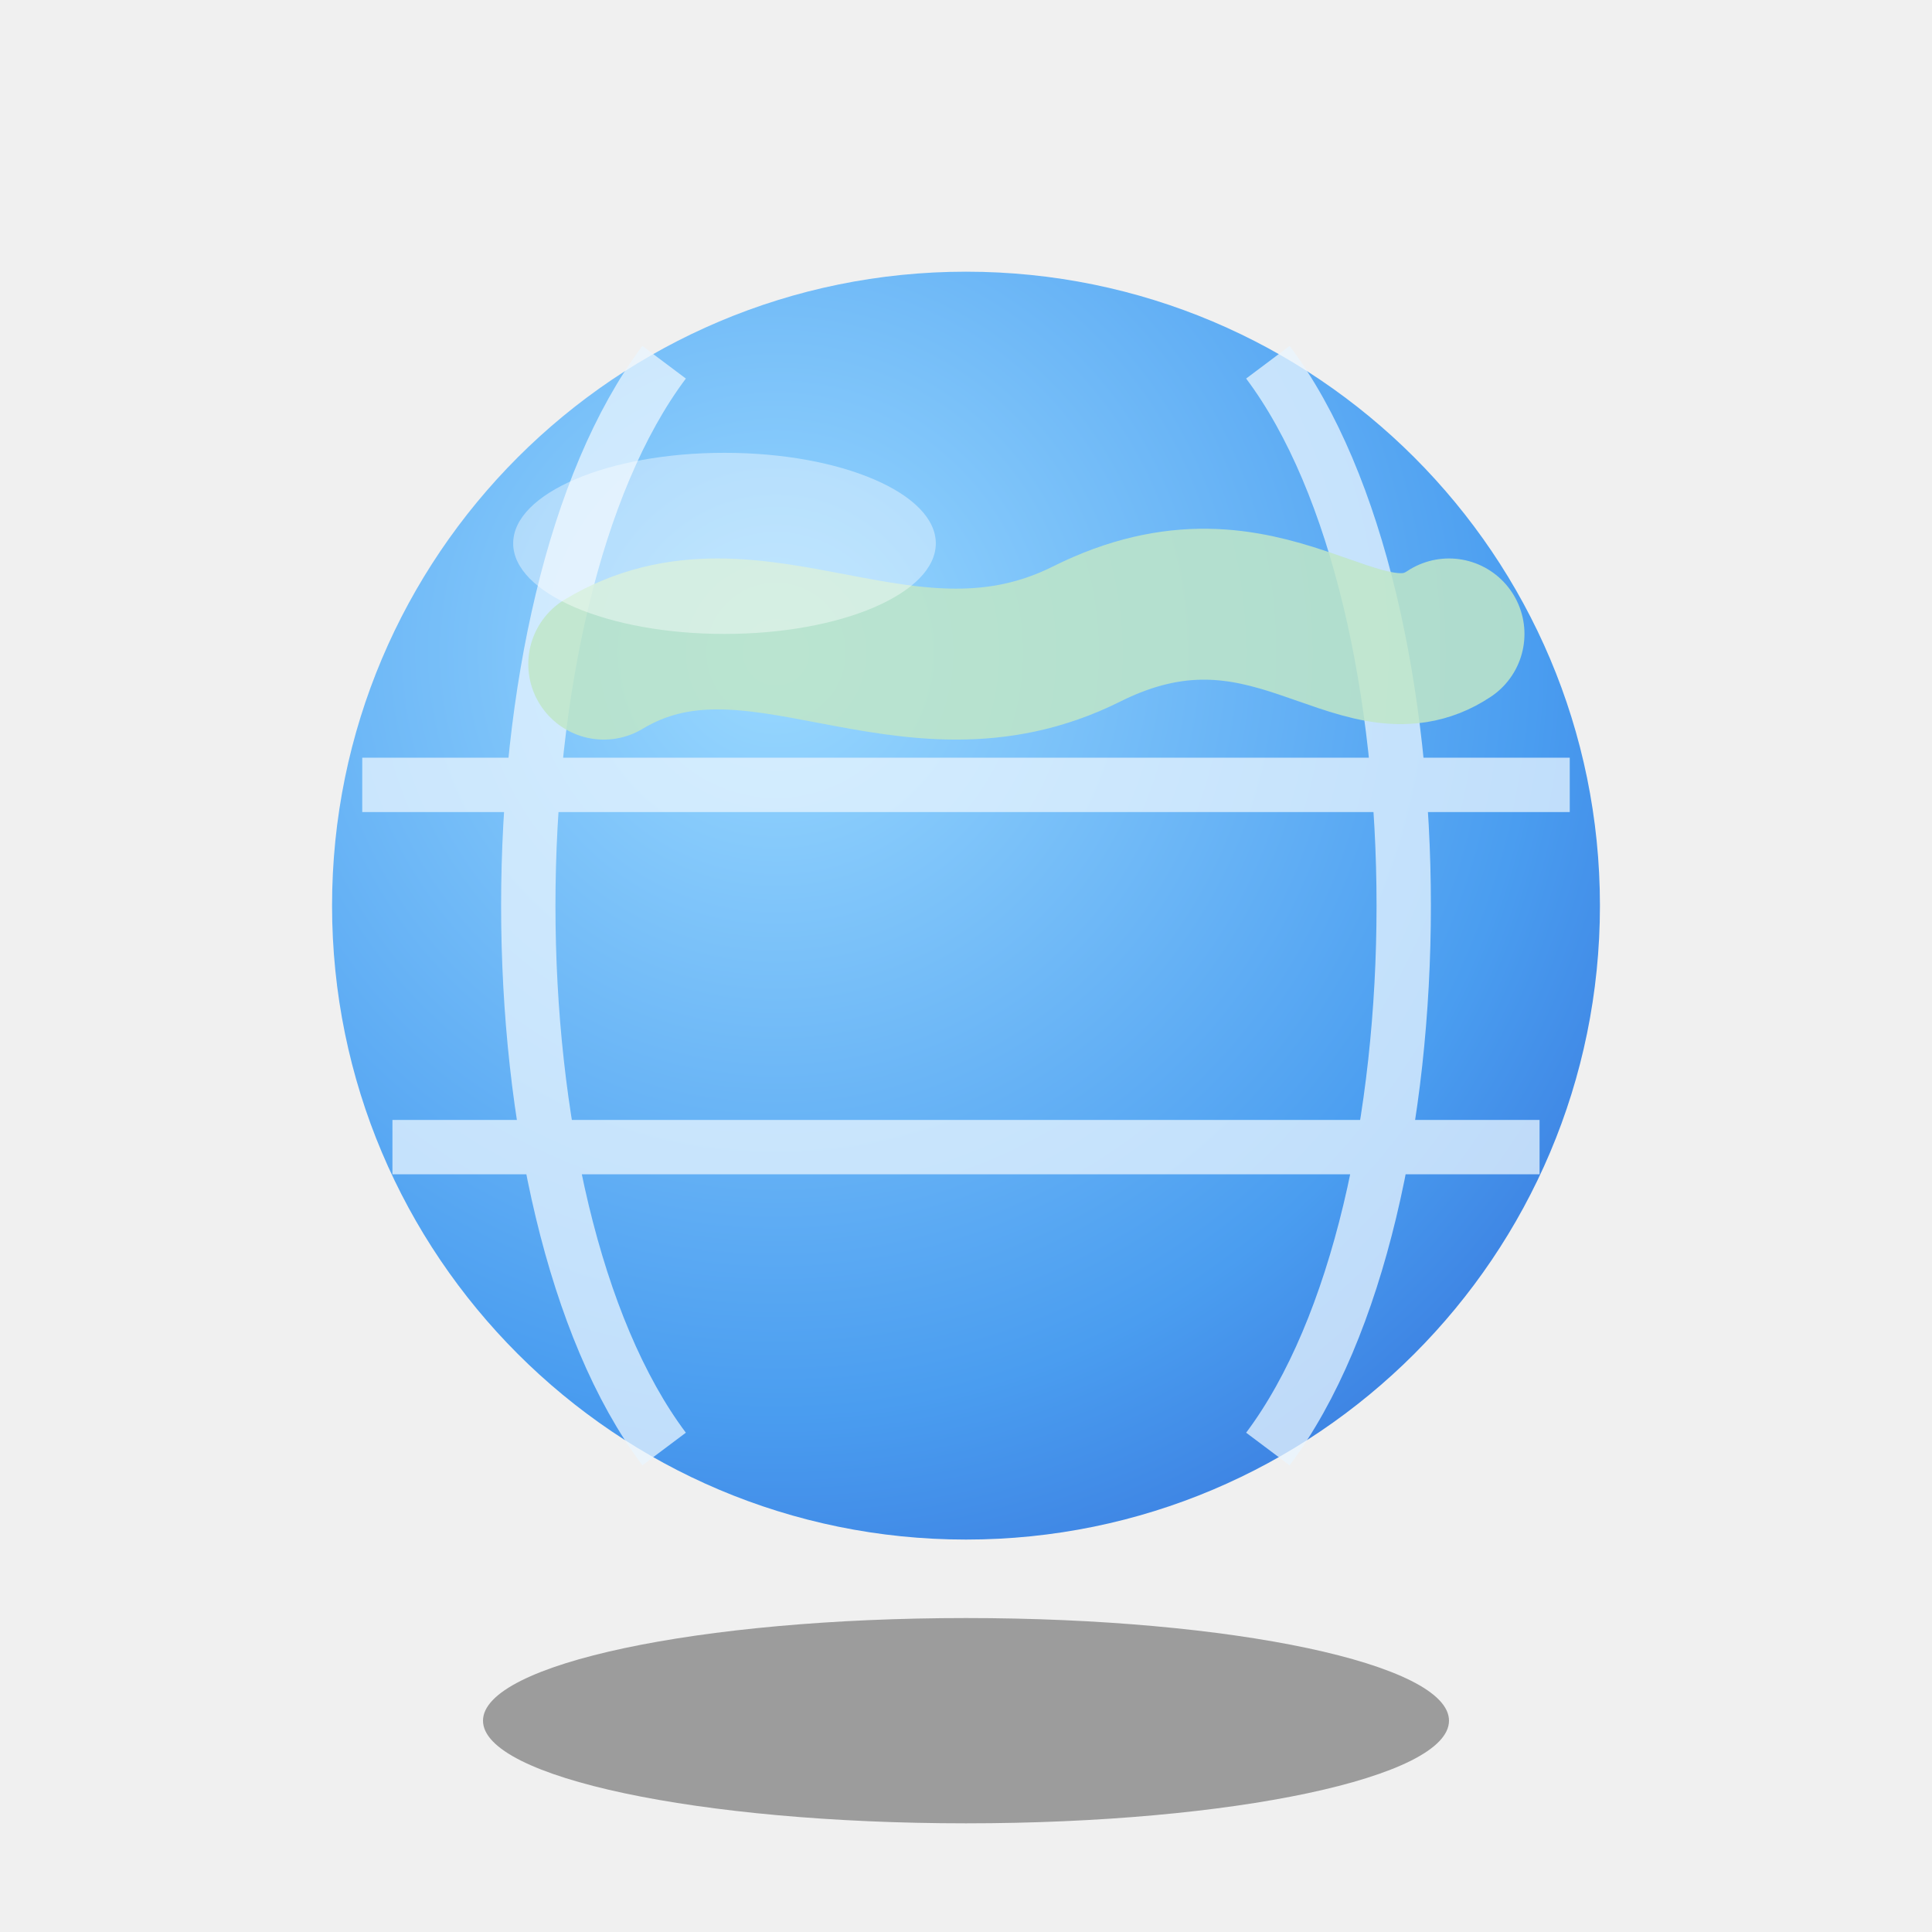
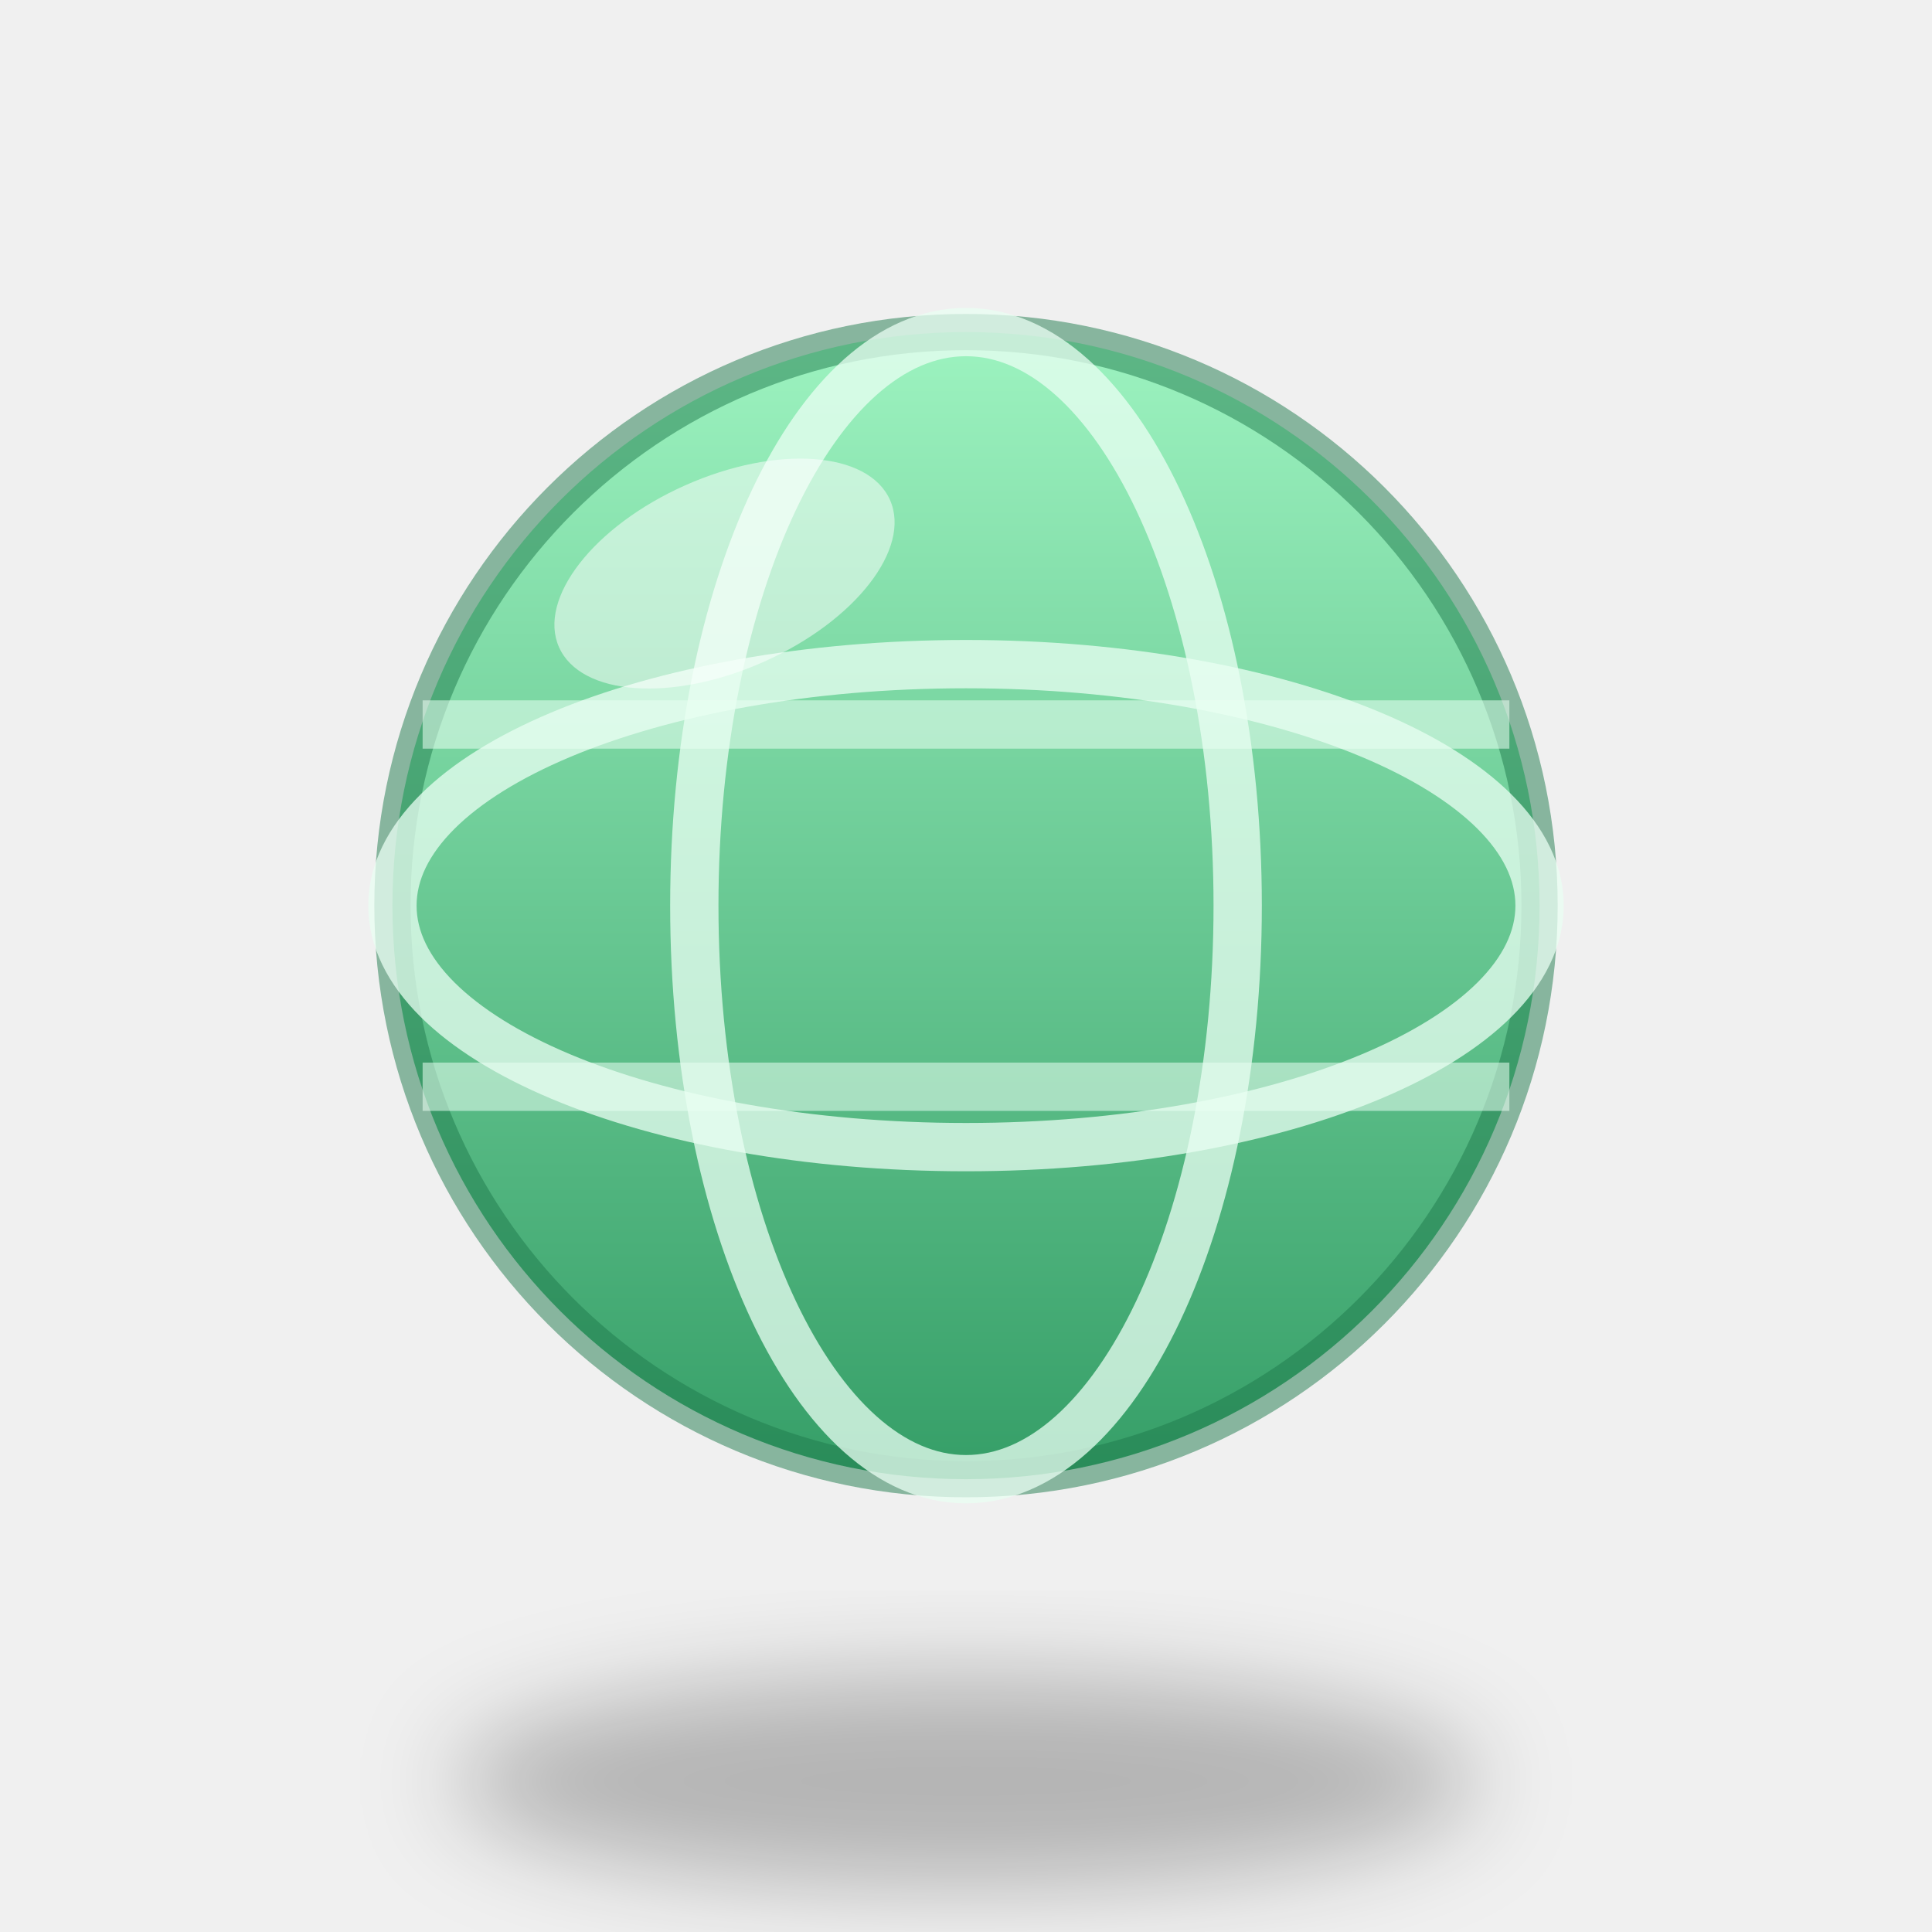
<svg xmlns="http://www.w3.org/2000/svg" viewBox="0 0 64 64">
  <defs>
-     <radialGradient id="gl2" cx=".35" cy=".3" r="1">
-       <stop offset="0" stop-color="#9ad9ff" />
-       <stop offset=".6" stop-color="#4a9df0" />
-       <stop offset="1" stop-color="#2b5ed0" />
-     </radialGradient>
+     <linearGradient id="mtl" x1="0" y1="0" x2="0" y2="1">
+       <stop offset="0" stop-color="#f0eefb" />
+       <stop offset="0.55" stop-color="#b7b0dc" />
+       <stop offset="1" stop-color="#7d74ab" />
+     </linearGradient>
+     <linearGradient id="mtlD" x1="0" y1="0" x2="0" y2="1">
+       <stop offset="0" stop-color="#9c94c6" />
+       <stop offset="1" stop-color="#5a5384" />
+     </linearGradient>
+     <linearGradient id="pur" x1="0" y1="0" x2="0" y2="1">
+       <stop offset="0" stop-color="#c3a7f8" />
+       <stop offset="1" stop-color="#7452cf" />
+     </linearGradient>
+     <linearGradient id="purD" x1="0" y1="0" x2="0" y2="1">
+       <stop offset="0" stop-color="#8f74d2" />
+       <stop offset="1" stop-color="#523b96" />
+     </linearGradient>
+     <linearGradient id="grn" x1="0" y1="0" x2="0" y2="1">
+       <stop offset="0" stop-color="#9df3c0" />
+       <stop offset="1" stop-color="#359e67" />
+     </linearGradient>
+     <linearGradient id="grnD" x1="0" y1="0" x2="0" y2="1">
+       <stop offset="0" stop-color="#57c48b" />
+       <stop offset="1" stop-color="#1e7a4c" />
+     </linearGradient>
+     <linearGradient id="navy" x1="0" y1="0" x2="0" y2="1">
+       <stop offset="0" stop-color="#575f8a" />
+       <stop offset="1" stop-color="#2c3052" />
+     </linearGradient>
+     <filter id="sh" x="-40%" y="-40%" width="180%" height="180%">
+       <feGaussianBlur stdDeviation="1.6" />
+     </filter>
  </defs>
-   <ellipse cx="32" cy="57" rx="16" ry="3.4" fill="#000" opacity=".35" />
-   <circle cx="32" cy="30" r="21" fill="url(#gl2)" />
-   <path d="M22 12c-6 8-6 28 0 36M42 12c6 8 6 28 0 36M12 26h40M13 38h38" fill="none" stroke="#eaf6ff" stroke-width="1.8" opacity=".75" />
-   <path d="M20 22c5-3 10 2 16-1s9 2 12 0" fill="none" stroke="#bfe6c8" stroke-width="5" stroke-linecap="round" opacity=".85" />
-   <ellipse cx="24" cy="18" rx="7" ry="3" fill="#fff" opacity=".4" />
+   <ellipse cx="32" cy="59" rx="17" ry="3.5" fill="#000" opacity="0.25" filter="url(#sh)" />
+   <circle cx="32" cy="30" r="19" fill="url(#grn)" />
+   <circle cx="32" cy="30" r="19" fill="none" stroke="#1e7a4c" stroke-width="1.2" opacity="0.5" />
+   <ellipse cx="32" cy="30" rx="9" ry="19" fill="none" stroke="#eafff3" stroke-width="1.6" opacity="0.75" />
+   <ellipse cx="32" cy="30" rx="19" ry="8" fill="none" stroke="#eafff3" stroke-width="1.6" opacity="0.75" />
+   <path d="M14 24 h36 M14 36 h36" stroke="#eafff3" stroke-width="1.6" opacity="0.55" />
+   <ellipse cx="24" cy="19" rx="6" ry="3.2" fill="#fff" opacity="0.5" transform="rotate(-24 24 19)" />
</svg>
